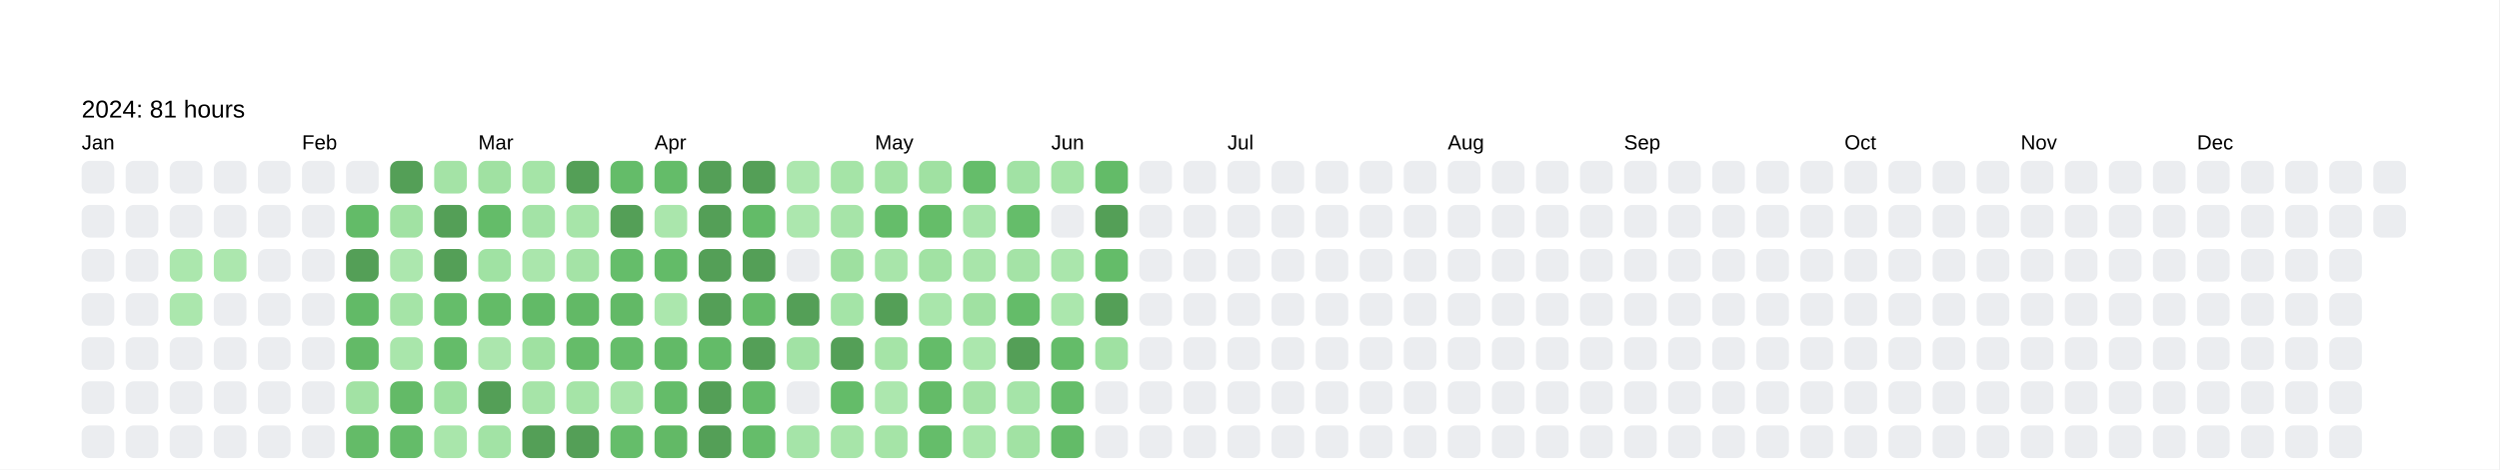
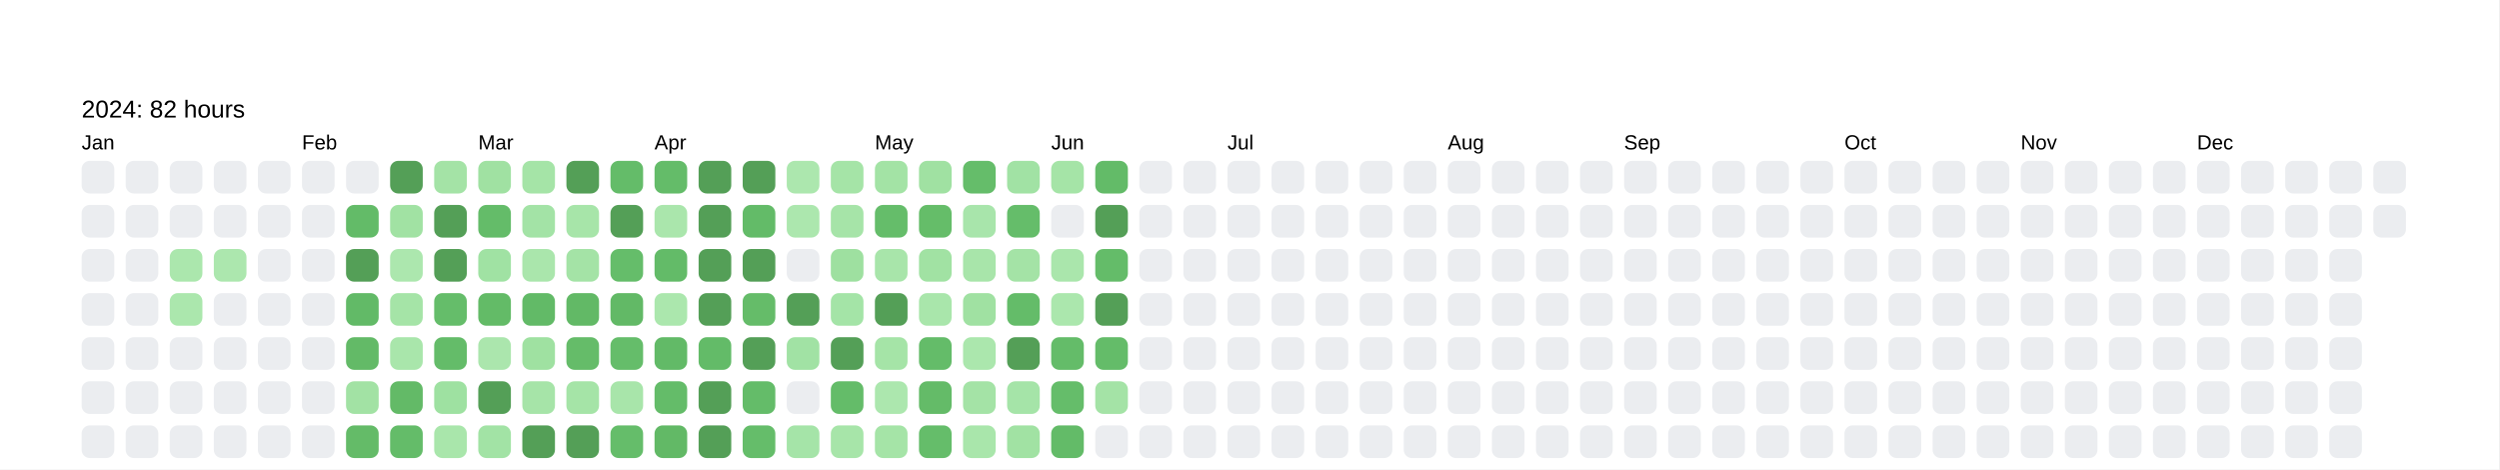
<svg xmlns="http://www.w3.org/2000/svg" baseProfile="full" height="57.5mm" version="1.1" viewBox="0,0,306.2,57.5" width="306.2mm">
  <defs />
  <rect fill="#FFFFFF" height="57.5" width="306.2" x="0" y="0" />
  <text fill="#000000" style="font-size:6px; font-family:Arial; font-weight:bold;" x="10" y="10" />
-   <text fill="#000000" style="font-size:3px; font-family:Arial;" x="10" y="14.4">2024: 81 hours</text>
+   <text fill="#000000" style="font-size:3px; font-family:Arial;" x="10" y="14.4">2024: 82 hours</text>
  <text fill="#000000" style="font-size:2.5px; font-family:Arial" x="10" y="18.3">Jan</text>
  <rect fill="#EBEDF0" height="4" rx="1" ry="1" width="4" x="10" y="19.7" />
  <rect fill="#EBEDF0" height="4" rx="1" ry="1" width="4" x="10" y="25.1" />
  <rect fill="#EBEDF0" height="4" rx="1" ry="1" width="4" x="10" y="30.5" />
  <rect fill="#EBEDF0" height="4" rx="1" ry="1" width="4" x="10" y="35.9" />
  <rect fill="#EBEDF0" height="4" rx="1" ry="1" width="4" x="10" y="41.3" />
  <rect fill="#EBEDF0" height="4" rx="1" ry="1" width="4" x="10" y="46.7" />
  <rect fill="#EBEDF0" height="4" rx="1" ry="1" width="4" x="10" y="52.1" />
  <rect fill="#EBEDF0" height="4" rx="1" ry="1" width="4" x="15.4" y="19.7" />
  <rect fill="#EBEDF0" height="4" rx="1" ry="1" width="4" x="15.4" y="25.1" />
  <rect fill="#EBEDF0" height="4" rx="1" ry="1" width="4" x="15.4" y="30.5" />
  <rect fill="#EBEDF0" height="4" rx="1" ry="1" width="4" x="15.4" y="35.9" />
  <rect fill="#EBEDF0" height="4" rx="1" ry="1" width="4" x="15.4" y="41.3" />
  <rect fill="#EBEDF0" height="4" rx="1" ry="1" width="4" x="15.4" y="46.7" />
  <rect fill="#EBEDF0" height="4" rx="1" ry="1" width="4" x="15.4" y="52.1" />
  <rect fill="#EBEDF0" height="4" rx="1" ry="1" width="4" x="20.8" y="19.7" />
  <rect fill="#EBEDF0" height="4" rx="1" ry="1" width="4" x="20.8" y="25.1" />
  <rect fill="#abe7ad" height="4" rx="1" ry="1" width="4" x="20.8" y="30.5" />
  <rect fill="#abe7ad" height="4" rx="1" ry="1" width="4" x="20.8" y="35.9" />
  <rect fill="#EBEDF0" height="4" rx="1" ry="1" width="4" x="20.8" y="41.3" />
  <rect fill="#EBEDF0" height="4" rx="1" ry="1" width="4" x="20.8" y="46.7" />
  <rect fill="#EBEDF0" height="4" rx="1" ry="1" width="4" x="20.8" y="52.1" />
  <rect fill="#EBEDF0" height="4" rx="1" ry="1" width="4" x="26.2" y="19.7" />
  <rect fill="#EBEDF0" height="4" rx="1" ry="1" width="4" x="26.2" y="25.1" />
  <rect fill="#ace7ae" height="4" rx="1" ry="1" width="4" x="26.2" y="30.5" />
  <rect fill="#EBEDF0" height="4" rx="1" ry="1" width="4" x="26.2" y="35.9" />
  <rect fill="#EBEDF0" height="4" rx="1" ry="1" width="4" x="26.2" y="41.3" />
  <rect fill="#EBEDF0" height="4" rx="1" ry="1" width="4" x="26.2" y="46.7" />
  <rect fill="#EBEDF0" height="4" rx="1" ry="1" width="4" x="26.2" y="52.1" />
  <rect fill="#EBEDF0" height="4" rx="1" ry="1" width="4" x="31.6" y="19.7" />
  <rect fill="#EBEDF0" height="4" rx="1" ry="1" width="4" x="31.6" y="25.1" />
  <rect fill="#EBEDF0" height="4" rx="1" ry="1" width="4" x="31.6" y="30.5" />
  <rect fill="#EBEDF0" height="4" rx="1" ry="1" width="4" x="31.6" y="35.9" />
  <rect fill="#EBEDF0" height="4" rx="1" ry="1" width="4" x="31.6" y="41.3" />
  <rect fill="#EBEDF0" height="4" rx="1" ry="1" width="4" x="31.6" y="46.7" />
  <rect fill="#EBEDF0" height="4" rx="1" ry="1" width="4" x="31.6" y="52.1" />
  <text fill="#000000" style="font-size:2.5px; font-family:Arial" x="37.0" y="18.3">Feb</text>
  <rect fill="#EBEDF0" height="4" rx="1" ry="1" width="4" x="37.0" y="19.7" />
  <rect fill="#EBEDF0" height="4" rx="1" ry="1" width="4" x="37.0" y="25.1" />
  <rect fill="#EBEDF0" height="4" rx="1" ry="1" width="4" x="37.0" y="30.5" />
  <rect fill="#EBEDF0" height="4" rx="1" ry="1" width="4" x="37.0" y="35.9" />
  <rect fill="#EBEDF0" height="4" rx="1" ry="1" width="4" x="37.0" y="41.3" />
  <rect fill="#EBEDF0" height="4" rx="1" ry="1" width="4" x="37.0" y="46.7" />
  <rect fill="#EBEDF0" height="4" rx="1" ry="1" width="4" x="37.0" y="52.1" />
  <rect fill="#EBEDF0" height="4" rx="1" ry="1" width="4" x="42.4" y="19.7" />
  <rect fill="#63bb68" height="4" rx="1" ry="1" width="4" x="42.4" y="25.1" />
  <rect fill="#549F57" height="4" rx="1" ry="1" width="4" x="42.4" y="30.5" />
  <rect fill="#62ba67" height="4" rx="1" ry="1" width="4" x="42.4" y="35.9" />
  <rect fill="#63ba67" height="4" rx="1" ry="1" width="4" x="42.4" y="41.3" />
  <rect fill="#a2e2a4" height="4" rx="1" ry="1" width="4" x="42.4" y="46.7" />
  <rect fill="#64bb68" height="4" rx="1" ry="1" width="4" x="42.4" y="52.1" />
  <rect fill="#549F57" height="4" rx="1" ry="1" width="4" x="47.8" y="19.7" />
  <rect fill="#a1e2a3" height="4" rx="1" ry="1" width="4" x="47.8" y="25.1" />
  <rect fill="#ace7ae" height="4" rx="1" ry="1" width="4" x="47.8" y="30.5" />
  <rect fill="#a5e4a7" height="4" rx="1" ry="1" width="4" x="47.8" y="35.9" />
  <rect fill="#a9e6ab" height="4" rx="1" ry="1" width="4" x="47.8" y="41.3" />
  <rect fill="#63ba67" height="4" rx="1" ry="1" width="4" x="47.8" y="46.7" />
  <rect fill="#64bc69" height="4" rx="1" ry="1" width="4" x="47.8" y="52.1" />
  <rect fill="#a4e3a6" height="4" rx="1" ry="1" width="4" x="53.2" y="19.7" />
  <rect fill="#549F57" height="4" rx="1" ry="1" width="4" x="53.2" y="25.1" />
  <rect fill="#549F57" height="4" rx="1" ry="1" width="4" x="53.2" y="30.5" />
  <rect fill="#65bd6a" height="4" rx="1" ry="1" width="4" x="53.2" y="35.9" />
  <rect fill="#64bc69" height="4" rx="1" ry="1" width="4" x="53.2" y="41.3" />
  <rect fill="#9ee1a1" height="4" rx="1" ry="1" width="4" x="53.2" y="46.7" />
  <rect fill="#a9e6ab" height="4" rx="1" ry="1" width="4" x="53.2" y="52.1" />
  <text fill="#000000" style="font-size:2.5px; font-family:Arial" x="58.6" y="18.3">Mar</text>
  <rect fill="#a0e1a2" height="4" rx="1" ry="1" width="4" x="58.6" y="19.7" />
  <rect fill="#64bc69" height="4" rx="1" ry="1" width="4" x="58.6" y="25.1" />
  <rect fill="#a0e2a3" height="4" rx="1" ry="1" width="4" x="58.6" y="30.5" />
  <rect fill="#63bb67" height="4" rx="1" ry="1" width="4" x="58.6" y="35.9" />
  <rect fill="#abe6ad" height="4" rx="1" ry="1" width="4" x="58.6" y="41.3" />
  <rect fill="#549F57" height="4" rx="1" ry="1" width="4" x="58.6" y="46.7" />
  <rect fill="#a2e3a5" height="4" rx="1" ry="1" width="4" x="58.6" y="52.1" />
  <rect fill="#a5e4a7" height="4" rx="1" ry="1" width="4" x="64" y="19.7" />
  <rect fill="#a3e3a6" height="4" rx="1" ry="1" width="4" x="64" y="25.1" />
  <rect fill="#aae6ac" height="4" rx="1" ry="1" width="4" x="64" y="30.5" />
  <rect fill="#62ba67" height="4" rx="1" ry="1" width="4" x="64" y="35.9" />
  <rect fill="#9fe1a1" height="4" rx="1" ry="1" width="4" x="64" y="41.3" />
  <rect fill="#a6e4a8" height="4" rx="1" ry="1" width="4" x="64" y="46.7" />
  <rect fill="#549F57" height="4" rx="1" ry="1" width="4" x="64" y="52.1" />
  <rect fill="#549F57" height="4" rx="1" ry="1" width="4" x="69.4" y="19.7" />
  <rect fill="#a7e5a9" height="4" rx="1" ry="1" width="4" x="69.4" y="25.1" />
  <rect fill="#a4e3a6" height="4" rx="1" ry="1" width="4" x="69.4" y="30.5" />
  <rect fill="#62b966" height="4" rx="1" ry="1" width="4" x="69.4" y="35.9" />
  <rect fill="#65bc69" height="4" rx="1" ry="1" width="4" x="69.4" y="41.3" />
  <rect fill="#a5e4a7" height="4" rx="1" ry="1" width="4" x="69.4" y="46.7" />
  <rect fill="#549F57" height="4" rx="1" ry="1" width="4" x="69.4" y="52.1" />
  <rect fill="#64bc69" height="4" rx="1" ry="1" width="4" x="74.8" y="19.7" />
  <rect fill="#549F57" height="4" rx="1" ry="1" width="4" x="74.8" y="25.1" />
  <rect fill="#65bd6a" height="4" rx="1" ry="1" width="4" x="74.8" y="30.5" />
  <rect fill="#62b966" height="4" rx="1" ry="1" width="4" x="74.8" y="35.9" />
  <rect fill="#65bd6a" height="4" rx="1" ry="1" width="4" x="74.8" y="41.3" />
  <rect fill="#a8e5aa" height="4" rx="1" ry="1" width="4" x="74.8" y="46.7" />
  <rect fill="#65bd6a" height="4" rx="1" ry="1" width="4" x="74.8" y="52.1" />
  <text fill="#000000" style="font-size:2.5px; font-family:Arial" x="80.2" y="18.3">Apr</text>
  <rect fill="#64bc69" height="4" rx="1" ry="1" width="4" x="80.2" y="19.7" />
  <rect fill="#aae6ac" height="4" rx="1" ry="1" width="4" x="80.2" y="25.1" />
  <rect fill="#63bb68" height="4" rx="1" ry="1" width="4" x="80.2" y="30.5" />
  <rect fill="#abe7ad" height="4" rx="1" ry="1" width="4" x="80.2" y="35.9" />
  <rect fill="#62ba67" height="4" rx="1" ry="1" width="4" x="80.2" y="41.3" />
  <rect fill="#64bc69" height="4" rx="1" ry="1" width="4" x="80.2" y="46.7" />
  <rect fill="#62b966" height="4" rx="1" ry="1" width="4" x="80.2" y="52.1" />
  <rect fill="#549F57" height="4" rx="1" ry="1" width="4" x="85.6" y="19.7" />
  <rect fill="#549F57" height="4" rx="1" ry="1" width="4" x="85.6" y="25.1" />
  <rect fill="#549F57" height="4" rx="1" ry="1" width="4" x="85.6" y="30.5" />
  <rect fill="#549F57" height="4" rx="1" ry="1" width="4" x="85.6" y="35.9" />
  <rect fill="#63bb68" height="4" rx="1" ry="1" width="4" x="85.6" y="41.3" />
  <rect fill="#549F57" height="4" rx="1" ry="1" width="4" x="85.6" y="46.7" />
  <rect fill="#549F57" height="4" rx="1" ry="1" width="4" x="85.6" y="52.1" />
  <rect fill="#549F57" height="4" rx="1" ry="1" width="4" x="91" y="19.7" />
  <rect fill="#63bb68" height="4" rx="1" ry="1" width="4" x="91" y="25.1" />
  <rect fill="#549F57" height="4" rx="1" ry="1" width="4" x="91" y="30.5" />
  <rect fill="#65bc69" height="4" rx="1" ry="1" width="4" x="91" y="35.9" />
  <rect fill="#549F57" height="4" rx="1" ry="1" width="4" x="91" y="41.3" />
  <rect fill="#64bc69" height="4" rx="1" ry="1" width="4" x="91" y="46.7" />
  <rect fill="#65bd6a" height="4" rx="1" ry="1" width="4" x="91" y="52.1" />
  <rect fill="#ace7ae" height="4" rx="1" ry="1" width="4" x="96.4" y="19.7" />
  <rect fill="#ace7ae" height="4" rx="1" ry="1" width="4" x="96.4" y="25.1" />
  <rect fill="#EBEDF0" height="4" rx="1" ry="1" width="4" x="96.4" y="30.5" />
  <rect fill="#549F57" height="4" rx="1" ry="1" width="4" x="96.4" y="35.9" />
  <rect fill="#a1e2a4" height="4" rx="1" ry="1" width="4" x="96.4" y="41.3" />
  <rect fill="#EBEDF0" height="4" rx="1" ry="1" width="4" x="96.4" y="46.7" />
  <rect fill="#a5e4a8" height="4" rx="1" ry="1" width="4" x="96.4" y="52.1" />
  <rect fill="#a5e4a7" height="4" rx="1" ry="1" width="4" x="101.8" y="19.7" />
  <rect fill="#a6e4a8" height="4" rx="1" ry="1" width="4" x="101.8" y="25.1" />
  <rect fill="#9ee0a0" height="4" rx="1" ry="1" width="4" x="101.8" y="30.5" />
  <rect fill="#a4e4a7" height="4" rx="1" ry="1" width="4" x="101.8" y="35.9" />
  <rect fill="#549F57" height="4" rx="1" ry="1" width="4" x="101.8" y="41.3" />
  <rect fill="#64bc69" height="4" rx="1" ry="1" width="4" x="101.8" y="46.7" />
  <rect fill="#a7e5a9" height="4" rx="1" ry="1" width="4" x="101.8" y="52.1" />
  <text fill="#000000" style="font-size:2.5px; font-family:Arial" x="107.2" y="18.3">May</text>
  <rect fill="#a3e3a5" height="4" rx="1" ry="1" width="4" x="107.2" y="19.7" />
  <rect fill="#65bd6a" height="4" rx="1" ry="1" width="4" x="107.2" y="25.1" />
  <rect fill="#a8e5aa" height="4" rx="1" ry="1" width="4" x="107.2" y="30.5" />
  <rect fill="#549F57" height="4" rx="1" ry="1" width="4" x="107.2" y="35.9" />
  <rect fill="#a5e4a7" height="4" rx="1" ry="1" width="4" x="107.2" y="41.3" />
  <rect fill="#ace7ae" height="4" rx="1" ry="1" width="4" x="107.2" y="46.7" />
  <rect fill="#a5e4a7" height="4" rx="1" ry="1" width="4" x="107.2" y="52.1" />
  <rect fill="#a0e1a2" height="4" rx="1" ry="1" width="4" x="112.6" y="19.7" />
  <rect fill="#65bd69" height="4" rx="1" ry="1" width="4" x="112.6" y="25.1" />
  <rect fill="#a1e2a3" height="4" rx="1" ry="1" width="4" x="112.6" y="30.5" />
  <rect fill="#a9e6ab" height="4" rx="1" ry="1" width="4" x="112.6" y="35.9" />
  <rect fill="#64bc69" height="4" rx="1" ry="1" width="4" x="112.6" y="41.3" />
  <rect fill="#64bb68" height="4" rx="1" ry="1" width="4" x="112.6" y="46.7" />
  <rect fill="#65bd6a" height="4" rx="1" ry="1" width="4" x="112.6" y="52.1" />
  <rect fill="#65bd6a" height="4" rx="1" ry="1" width="4" x="118" y="19.7" />
  <rect fill="#a8e5ab" height="4" rx="1" ry="1" width="4" x="118" y="25.1" />
  <rect fill="#a8e5aa" height="4" rx="1" ry="1" width="4" x="118" y="30.5" />
  <rect fill="#a0e1a2" height="4" rx="1" ry="1" width="4" x="118" y="35.9" />
  <rect fill="#abe7ad" height="4" rx="1" ry="1" width="4" x="118" y="41.3" />
  <rect fill="#a4e3a6" height="4" rx="1" ry="1" width="4" x="118" y="46.7" />
  <rect fill="#a9e6ab" height="4" rx="1" ry="1" width="4" x="118" y="52.1" />
  <rect fill="#a1e2a4" height="4" rx="1" ry="1" width="4" x="123.4" y="19.7" />
  <rect fill="#65bd6a" height="4" rx="1" ry="1" width="4" x="123.4" y="25.1" />
  <rect fill="#a4e3a6" height="4" rx="1" ry="1" width="4" x="123.4" y="30.5" />
  <rect fill="#64bc69" height="4" rx="1" ry="1" width="4" x="123.4" y="35.9" />
  <rect fill="#549F57" height="4" rx="1" ry="1" width="4" x="123.4" y="41.3" />
  <rect fill="#a5e4a8" height="4" rx="1" ry="1" width="4" x="123.4" y="46.7" />
  <rect fill="#a1e2a3" height="4" rx="1" ry="1" width="4" x="123.4" y="52.1" />
  <text fill="#000000" style="font-size:2.5px; font-family:Arial" x="128.8" y="18.3">Jun</text>
  <rect fill="#a5e4a7" height="4" rx="1" ry="1" width="4" x="128.8" y="19.7" />
  <rect fill="#EBEDF0" height="4" rx="1" ry="1" width="4" x="128.8" y="25.1" />
  <rect fill="#aae6ac" height="4" rx="1" ry="1" width="4" x="128.8" y="30.5" />
  <rect fill="#abe7ad" height="4" rx="1" ry="1" width="4" x="128.8" y="35.9" />
  <rect fill="#64bc69" height="4" rx="1" ry="1" width="4" x="128.8" y="41.3" />
  <rect fill="#65bd6a" height="4" rx="1" ry="1" width="4" x="128.8" y="46.7" />
  <rect fill="#63bb68" height="4" rx="1" ry="1" width="4" x="128.8" y="52.1" />
  <rect fill="#63bb68" height="4" rx="1" ry="1" width="4" x="134.2" y="19.7" />
  <rect fill="#549F57" height="4" rx="1" ry="1" width="4" x="134.2" y="25.1" />
  <rect fill="#64bc69" height="4" rx="1" ry="1" width="4" x="134.2" y="30.5" />
  <rect fill="#549F57" height="4" rx="1" ry="1" width="4" x="134.2" y="35.9" />
-   <rect fill="#9fe1a2" height="4" rx="1" ry="1" width="4" x="134.2" y="41.3" />
-   <rect fill="#EBEDF0" height="4" rx="1" ry="1" width="4" x="134.2" y="46.7" />
+   <rect fill="#64bc69" height="4" rx="1" ry="1" width="4" x="134.2" y="41.3" />
+   <rect fill="#a4e3a6" height="4" rx="1" ry="1" width="4" x="134.2" y="46.7" />
  <rect fill="#EBEDF0" height="4" rx="1" ry="1" width="4" x="134.2" y="52.1" />
  <rect fill="#EBEDF0" height="4" rx="1" ry="1" width="4" x="139.6" y="19.7" />
  <rect fill="#EBEDF0" height="4" rx="1" ry="1" width="4" x="139.6" y="25.1" />
  <rect fill="#EBEDF0" height="4" rx="1" ry="1" width="4" x="139.6" y="30.5" />
  <rect fill="#EBEDF0" height="4" rx="1" ry="1" width="4" x="139.6" y="35.9" />
  <rect fill="#EBEDF0" height="4" rx="1" ry="1" width="4" x="139.6" y="41.3" />
  <rect fill="#EBEDF0" height="4" rx="1" ry="1" width="4" x="139.6" y="46.7" />
  <rect fill="#EBEDF0" height="4" rx="1" ry="1" width="4" x="139.6" y="52.1" />
  <rect fill="#EBEDF0" height="4" rx="1" ry="1" width="4" x="145" y="19.7" />
  <rect fill="#EBEDF0" height="4" rx="1" ry="1" width="4" x="145" y="25.1" />
  <rect fill="#EBEDF0" height="4" rx="1" ry="1" width="4" x="145" y="30.5" />
  <rect fill="#EBEDF0" height="4" rx="1" ry="1" width="4" x="145" y="35.9" />
  <rect fill="#EBEDF0" height="4" rx="1" ry="1" width="4" x="145" y="41.3" />
  <rect fill="#EBEDF0" height="4" rx="1" ry="1" width="4" x="145" y="46.7" />
  <rect fill="#EBEDF0" height="4" rx="1" ry="1" width="4" x="145" y="52.1" />
  <text fill="#000000" style="font-size:2.5px; font-family:Arial" x="150.4" y="18.3">Jul</text>
  <rect fill="#EBEDF0" height="4" rx="1" ry="1" width="4" x="150.4" y="19.7" />
  <rect fill="#EBEDF0" height="4" rx="1" ry="1" width="4" x="150.4" y="25.1" />
  <rect fill="#EBEDF0" height="4" rx="1" ry="1" width="4" x="150.4" y="30.5" />
  <rect fill="#EBEDF0" height="4" rx="1" ry="1" width="4" x="150.4" y="35.9" />
  <rect fill="#EBEDF0" height="4" rx="1" ry="1" width="4" x="150.4" y="41.3" />
  <rect fill="#EBEDF0" height="4" rx="1" ry="1" width="4" x="150.4" y="46.7" />
  <rect fill="#EBEDF0" height="4" rx="1" ry="1" width="4" x="150.4" y="52.1" />
  <rect fill="#EBEDF0" height="4" rx="1" ry="1" width="4" x="155.8" y="19.7" />
  <rect fill="#EBEDF0" height="4" rx="1" ry="1" width="4" x="155.8" y="25.1" />
  <rect fill="#EBEDF0" height="4" rx="1" ry="1" width="4" x="155.8" y="30.5" />
  <rect fill="#EBEDF0" height="4" rx="1" ry="1" width="4" x="155.8" y="35.9" />
  <rect fill="#EBEDF0" height="4" rx="1" ry="1" width="4" x="155.8" y="41.3" />
  <rect fill="#EBEDF0" height="4" rx="1" ry="1" width="4" x="155.8" y="46.7" />
  <rect fill="#EBEDF0" height="4" rx="1" ry="1" width="4" x="155.8" y="52.1" />
  <rect fill="#EBEDF0" height="4" rx="1" ry="1" width="4" x="161.2" y="19.7" />
  <rect fill="#EBEDF0" height="4" rx="1" ry="1" width="4" x="161.2" y="25.1" />
  <rect fill="#EBEDF0" height="4" rx="1" ry="1" width="4" x="161.2" y="30.5" />
  <rect fill="#EBEDF0" height="4" rx="1" ry="1" width="4" x="161.2" y="35.9" />
  <rect fill="#EBEDF0" height="4" rx="1" ry="1" width="4" x="161.2" y="41.3" />
  <rect fill="#EBEDF0" height="4" rx="1" ry="1" width="4" x="161.2" y="46.7" />
  <rect fill="#EBEDF0" height="4" rx="1" ry="1" width="4" x="161.2" y="52.1" />
  <rect fill="#EBEDF0" height="4" rx="1" ry="1" width="4" x="166.6" y="19.7" />
  <rect fill="#EBEDF0" height="4" rx="1" ry="1" width="4" x="166.6" y="25.1" />
  <rect fill="#EBEDF0" height="4" rx="1" ry="1" width="4" x="166.6" y="30.5" />
  <rect fill="#EBEDF0" height="4" rx="1" ry="1" width="4" x="166.6" y="35.9" />
  <rect fill="#EBEDF0" height="4" rx="1" ry="1" width="4" x="166.6" y="41.3" />
  <rect fill="#EBEDF0" height="4" rx="1" ry="1" width="4" x="166.6" y="46.7" />
  <rect fill="#EBEDF0" height="4" rx="1" ry="1" width="4" x="166.6" y="52.1" />
  <rect fill="#EBEDF0" height="4" rx="1" ry="1" width="4" x="172" y="19.7" />
  <rect fill="#EBEDF0" height="4" rx="1" ry="1" width="4" x="172" y="25.1" />
  <rect fill="#EBEDF0" height="4" rx="1" ry="1" width="4" x="172" y="30.5" />
  <rect fill="#EBEDF0" height="4" rx="1" ry="1" width="4" x="172" y="35.9" />
  <rect fill="#EBEDF0" height="4" rx="1" ry="1" width="4" x="172" y="41.3" />
  <rect fill="#EBEDF0" height="4" rx="1" ry="1" width="4" x="172" y="46.7" />
  <rect fill="#EBEDF0" height="4" rx="1" ry="1" width="4" x="172" y="52.1" />
  <text fill="#000000" style="font-size:2.5px; font-family:Arial" x="177.4" y="18.3">Aug</text>
  <rect fill="#EBEDF0" height="4" rx="1" ry="1" width="4" x="177.4" y="19.7" />
  <rect fill="#EBEDF0" height="4" rx="1" ry="1" width="4" x="177.4" y="25.1" />
  <rect fill="#EBEDF0" height="4" rx="1" ry="1" width="4" x="177.4" y="30.5" />
  <rect fill="#EBEDF0" height="4" rx="1" ry="1" width="4" x="177.4" y="35.9" />
  <rect fill="#EBEDF0" height="4" rx="1" ry="1" width="4" x="177.4" y="41.3" />
  <rect fill="#EBEDF0" height="4" rx="1" ry="1" width="4" x="177.4" y="46.7" />
  <rect fill="#EBEDF0" height="4" rx="1" ry="1" width="4" x="177.4" y="52.1" />
  <rect fill="#EBEDF0" height="4" rx="1" ry="1" width="4" x="182.8" y="19.7" />
  <rect fill="#EBEDF0" height="4" rx="1" ry="1" width="4" x="182.8" y="25.1" />
  <rect fill="#EBEDF0" height="4" rx="1" ry="1" width="4" x="182.8" y="30.5" />
  <rect fill="#EBEDF0" height="4" rx="1" ry="1" width="4" x="182.8" y="35.9" />
  <rect fill="#EBEDF0" height="4" rx="1" ry="1" width="4" x="182.8" y="41.3" />
  <rect fill="#EBEDF0" height="4" rx="1" ry="1" width="4" x="182.8" y="46.7" />
  <rect fill="#EBEDF0" height="4" rx="1" ry="1" width="4" x="182.8" y="52.1" />
  <rect fill="#EBEDF0" height="4" rx="1" ry="1" width="4" x="188.2" y="19.7" />
  <rect fill="#EBEDF0" height="4" rx="1" ry="1" width="4" x="188.2" y="25.1" />
  <rect fill="#EBEDF0" height="4" rx="1" ry="1" width="4" x="188.2" y="30.5" />
  <rect fill="#EBEDF0" height="4" rx="1" ry="1" width="4" x="188.2" y="35.9" />
  <rect fill="#EBEDF0" height="4" rx="1" ry="1" width="4" x="188.2" y="41.3" />
  <rect fill="#EBEDF0" height="4" rx="1" ry="1" width="4" x="188.2" y="46.7" />
  <rect fill="#EBEDF0" height="4" rx="1" ry="1" width="4" x="188.2" y="52.1" />
  <rect fill="#EBEDF0" height="4" rx="1" ry="1" width="4" x="193.6" y="19.7" />
  <rect fill="#EBEDF0" height="4" rx="1" ry="1" width="4" x="193.6" y="25.1" />
  <rect fill="#EBEDF0" height="4" rx="1" ry="1" width="4" x="193.6" y="30.5" />
  <rect fill="#EBEDF0" height="4" rx="1" ry="1" width="4" x="193.6" y="35.9" />
  <rect fill="#EBEDF0" height="4" rx="1" ry="1" width="4" x="193.6" y="41.3" />
  <rect fill="#EBEDF0" height="4" rx="1" ry="1" width="4" x="193.6" y="46.7" />
  <rect fill="#EBEDF0" height="4" rx="1" ry="1" width="4" x="193.6" y="52.1" />
  <text fill="#000000" style="font-size:2.5px; font-family:Arial" x="199" y="18.3">Sep</text>
  <rect fill="#EBEDF0" height="4" rx="1" ry="1" width="4" x="199" y="19.7" />
  <rect fill="#EBEDF0" height="4" rx="1" ry="1" width="4" x="199" y="25.1" />
  <rect fill="#EBEDF0" height="4" rx="1" ry="1" width="4" x="199" y="30.5" />
  <rect fill="#EBEDF0" height="4" rx="1" ry="1" width="4" x="199" y="35.9" />
  <rect fill="#EBEDF0" height="4" rx="1" ry="1" width="4" x="199" y="41.3" />
  <rect fill="#EBEDF0" height="4" rx="1" ry="1" width="4" x="199" y="46.7" />
  <rect fill="#EBEDF0" height="4" rx="1" ry="1" width="4" x="199" y="52.1" />
  <rect fill="#EBEDF0" height="4" rx="1" ry="1" width="4" x="204.4" y="19.7" />
  <rect fill="#EBEDF0" height="4" rx="1" ry="1" width="4" x="204.4" y="25.1" />
  <rect fill="#EBEDF0" height="4" rx="1" ry="1" width="4" x="204.4" y="30.5" />
  <rect fill="#EBEDF0" height="4" rx="1" ry="1" width="4" x="204.4" y="35.9" />
  <rect fill="#EBEDF0" height="4" rx="1" ry="1" width="4" x="204.4" y="41.3" />
  <rect fill="#EBEDF0" height="4" rx="1" ry="1" width="4" x="204.4" y="46.7" />
  <rect fill="#EBEDF0" height="4" rx="1" ry="1" width="4" x="204.4" y="52.1" />
  <rect fill="#EBEDF0" height="4" rx="1" ry="1" width="4" x="209.8" y="19.7" />
  <rect fill="#EBEDF0" height="4" rx="1" ry="1" width="4" x="209.8" y="25.1" />
  <rect fill="#EBEDF0" height="4" rx="1" ry="1" width="4" x="209.8" y="30.5" />
  <rect fill="#EBEDF0" height="4" rx="1" ry="1" width="4" x="209.8" y="35.9" />
  <rect fill="#EBEDF0" height="4" rx="1" ry="1" width="4" x="209.8" y="41.3" />
  <rect fill="#EBEDF0" height="4" rx="1" ry="1" width="4" x="209.8" y="46.7" />
  <rect fill="#EBEDF0" height="4" rx="1" ry="1" width="4" x="209.8" y="52.1" />
  <rect fill="#EBEDF0" height="4" rx="1" ry="1" width="4" x="215.2" y="19.7" />
  <rect fill="#EBEDF0" height="4" rx="1" ry="1" width="4" x="215.2" y="25.1" />
  <rect fill="#EBEDF0" height="4" rx="1" ry="1" width="4" x="215.2" y="30.5" />
  <rect fill="#EBEDF0" height="4" rx="1" ry="1" width="4" x="215.2" y="35.9" />
  <rect fill="#EBEDF0" height="4" rx="1" ry="1" width="4" x="215.2" y="41.3" />
  <rect fill="#EBEDF0" height="4" rx="1" ry="1" width="4" x="215.2" y="46.7" />
  <rect fill="#EBEDF0" height="4" rx="1" ry="1" width="4" x="215.2" y="52.1" />
  <rect fill="#EBEDF0" height="4" rx="1" ry="1" width="4" x="220.6" y="19.7" />
  <rect fill="#EBEDF0" height="4" rx="1" ry="1" width="4" x="220.6" y="25.1" />
  <rect fill="#EBEDF0" height="4" rx="1" ry="1" width="4" x="220.6" y="30.5" />
  <rect fill="#EBEDF0" height="4" rx="1" ry="1" width="4" x="220.6" y="35.9" />
  <rect fill="#EBEDF0" height="4" rx="1" ry="1" width="4" x="220.6" y="41.3" />
  <rect fill="#EBEDF0" height="4" rx="1" ry="1" width="4" x="220.6" y="46.7" />
  <rect fill="#EBEDF0" height="4" rx="1" ry="1" width="4" x="220.6" y="52.1" />
  <text fill="#000000" style="font-size:2.5px; font-family:Arial" x="226" y="18.3">Oct</text>
  <rect fill="#EBEDF0" height="4" rx="1" ry="1" width="4" x="226" y="19.7" />
  <rect fill="#EBEDF0" height="4" rx="1" ry="1" width="4" x="226" y="25.1" />
  <rect fill="#EBEDF0" height="4" rx="1" ry="1" width="4" x="226" y="30.5" />
  <rect fill="#EBEDF0" height="4" rx="1" ry="1" width="4" x="226" y="35.9" />
  <rect fill="#EBEDF0" height="4" rx="1" ry="1" width="4" x="226" y="41.3" />
  <rect fill="#EBEDF0" height="4" rx="1" ry="1" width="4" x="226" y="46.7" />
  <rect fill="#EBEDF0" height="4" rx="1" ry="1" width="4" x="226" y="52.1" />
  <rect fill="#EBEDF0" height="4" rx="1" ry="1" width="4" x="231.4" y="19.7" />
  <rect fill="#EBEDF0" height="4" rx="1" ry="1" width="4" x="231.4" y="25.1" />
  <rect fill="#EBEDF0" height="4" rx="1" ry="1" width="4" x="231.4" y="30.5" />
  <rect fill="#EBEDF0" height="4" rx="1" ry="1" width="4" x="231.4" y="35.9" />
  <rect fill="#EBEDF0" height="4" rx="1" ry="1" width="4" x="231.4" y="41.3" />
  <rect fill="#EBEDF0" height="4" rx="1" ry="1" width="4" x="231.4" y="46.7" />
  <rect fill="#EBEDF0" height="4" rx="1" ry="1" width="4" x="231.4" y="52.1" />
  <rect fill="#EBEDF0" height="4" rx="1" ry="1" width="4" x="236.8" y="19.7" />
  <rect fill="#EBEDF0" height="4" rx="1" ry="1" width="4" x="236.8" y="25.1" />
  <rect fill="#EBEDF0" height="4" rx="1" ry="1" width="4" x="236.8" y="30.5" />
  <rect fill="#EBEDF0" height="4" rx="1" ry="1" width="4" x="236.8" y="35.9" />
  <rect fill="#EBEDF0" height="4" rx="1" ry="1" width="4" x="236.8" y="41.3" />
  <rect fill="#EBEDF0" height="4" rx="1" ry="1" width="4" x="236.8" y="46.7" />
  <rect fill="#EBEDF0" height="4" rx="1" ry="1" width="4" x="236.8" y="52.1" />
  <rect fill="#EBEDF0" height="4" rx="1" ry="1" width="4" x="242.2" y="19.7" />
  <rect fill="#EBEDF0" height="4" rx="1" ry="1" width="4" x="242.2" y="25.1" />
  <rect fill="#EBEDF0" height="4" rx="1" ry="1" width="4" x="242.2" y="30.5" />
  <rect fill="#EBEDF0" height="4" rx="1" ry="1" width="4" x="242.2" y="35.9" />
  <rect fill="#EBEDF0" height="4" rx="1" ry="1" width="4" x="242.2" y="41.3" />
  <rect fill="#EBEDF0" height="4" rx="1" ry="1" width="4" x="242.2" y="46.7" />
  <rect fill="#EBEDF0" height="4" rx="1" ry="1" width="4" x="242.2" y="52.1" />
  <text fill="#000000" style="font-size:2.5px; font-family:Arial" x="247.6" y="18.3">Nov</text>
  <rect fill="#EBEDF0" height="4" rx="1" ry="1" width="4" x="247.6" y="19.7" />
  <rect fill="#EBEDF0" height="4" rx="1" ry="1" width="4" x="247.6" y="25.1" />
  <rect fill="#EBEDF0" height="4" rx="1" ry="1" width="4" x="247.6" y="30.5" />
  <rect fill="#EBEDF0" height="4" rx="1" ry="1" width="4" x="247.6" y="35.9" />
  <rect fill="#EBEDF0" height="4" rx="1" ry="1" width="4" x="247.6" y="41.3" />
  <rect fill="#EBEDF0" height="4" rx="1" ry="1" width="4" x="247.6" y="46.7" />
  <rect fill="#EBEDF0" height="4" rx="1" ry="1" width="4" x="247.6" y="52.1" />
  <rect fill="#EBEDF0" height="4" rx="1" ry="1" width="4" x="253" y="19.7" />
  <rect fill="#EBEDF0" height="4" rx="1" ry="1" width="4" x="253" y="25.1" />
  <rect fill="#EBEDF0" height="4" rx="1" ry="1" width="4" x="253" y="30.5" />
  <rect fill="#EBEDF0" height="4" rx="1" ry="1" width="4" x="253" y="35.9" />
  <rect fill="#EBEDF0" height="4" rx="1" ry="1" width="4" x="253" y="41.3" />
  <rect fill="#EBEDF0" height="4" rx="1" ry="1" width="4" x="253" y="46.7" />
  <rect fill="#EBEDF0" height="4" rx="1" ry="1" width="4" x="253" y="52.1" />
  <rect fill="#EBEDF0" height="4" rx="1" ry="1" width="4" x="258.4" y="19.7" />
  <rect fill="#EBEDF0" height="4" rx="1" ry="1" width="4" x="258.4" y="25.1" />
  <rect fill="#EBEDF0" height="4" rx="1" ry="1" width="4" x="258.4" y="30.5" />
  <rect fill="#EBEDF0" height="4" rx="1" ry="1" width="4" x="258.4" y="35.9" />
  <rect fill="#EBEDF0" height="4" rx="1" ry="1" width="4" x="258.4" y="41.3" />
  <rect fill="#EBEDF0" height="4" rx="1" ry="1" width="4" x="258.4" y="46.7" />
  <rect fill="#EBEDF0" height="4" rx="1" ry="1" width="4" x="258.4" y="52.1" />
  <rect fill="#EBEDF0" height="4" rx="1" ry="1" width="4" x="263.8" y="19.7" />
  <rect fill="#EBEDF0" height="4" rx="1" ry="1" width="4" x="263.8" y="25.1" />
  <rect fill="#EBEDF0" height="4" rx="1" ry="1" width="4" x="263.8" y="30.5" />
  <rect fill="#EBEDF0" height="4" rx="1" ry="1" width="4" x="263.8" y="35.9" />
  <rect fill="#EBEDF0" height="4" rx="1" ry="1" width="4" x="263.8" y="41.3" />
  <rect fill="#EBEDF0" height="4" rx="1" ry="1" width="4" x="263.8" y="46.7" />
  <rect fill="#EBEDF0" height="4" rx="1" ry="1" width="4" x="263.8" y="52.1" />
  <text fill="#000000" style="font-size:2.5px; font-family:Arial" x="269.2" y="18.3">Dec</text>
  <rect fill="#EBEDF0" height="4" rx="1" ry="1" width="4" x="269.2" y="19.7" />
  <rect fill="#EBEDF0" height="4" rx="1" ry="1" width="4" x="269.2" y="25.1" />
  <rect fill="#EBEDF0" height="4" rx="1" ry="1" width="4" x="269.2" y="30.5" />
  <rect fill="#EBEDF0" height="4" rx="1" ry="1" width="4" x="269.2" y="35.9" />
  <rect fill="#EBEDF0" height="4" rx="1" ry="1" width="4" x="269.2" y="41.3" />
  <rect fill="#EBEDF0" height="4" rx="1" ry="1" width="4" x="269.2" y="46.7" />
  <rect fill="#EBEDF0" height="4" rx="1" ry="1" width="4" x="269.2" y="52.1" />
  <rect fill="#EBEDF0" height="4" rx="1" ry="1" width="4" x="274.6" y="19.7" />
  <rect fill="#EBEDF0" height="4" rx="1" ry="1" width="4" x="274.6" y="25.1" />
  <rect fill="#EBEDF0" height="4" rx="1" ry="1" width="4" x="274.6" y="30.5" />
  <rect fill="#EBEDF0" height="4" rx="1" ry="1" width="4" x="274.6" y="35.9" />
  <rect fill="#EBEDF0" height="4" rx="1" ry="1" width="4" x="274.6" y="41.3" />
  <rect fill="#EBEDF0" height="4" rx="1" ry="1" width="4" x="274.6" y="46.7" />
  <rect fill="#EBEDF0" height="4" rx="1" ry="1" width="4" x="274.6" y="52.1" />
  <rect fill="#EBEDF0" height="4" rx="1" ry="1" width="4" x="280" y="19.7" />
  <rect fill="#EBEDF0" height="4" rx="1" ry="1" width="4" x="280" y="25.1" />
  <rect fill="#EBEDF0" height="4" rx="1" ry="1" width="4" x="280" y="30.5" />
  <rect fill="#EBEDF0" height="4" rx="1" ry="1" width="4" x="280" y="35.9" />
  <rect fill="#EBEDF0" height="4" rx="1" ry="1" width="4" x="280" y="41.3" />
  <rect fill="#EBEDF0" height="4" rx="1" ry="1" width="4" x="280" y="46.7" />
  <rect fill="#EBEDF0" height="4" rx="1" ry="1" width="4" x="280" y="52.1" />
  <rect fill="#EBEDF0" height="4" rx="1" ry="1" width="4" x="285.4" y="19.7" />
  <rect fill="#EBEDF0" height="4" rx="1" ry="1" width="4" x="285.4" y="25.1" />
  <rect fill="#EBEDF0" height="4" rx="1" ry="1" width="4" x="285.4" y="30.5" />
  <rect fill="#EBEDF0" height="4" rx="1" ry="1" width="4" x="285.4" y="35.9" />
  <rect fill="#EBEDF0" height="4" rx="1" ry="1" width="4" x="285.4" y="41.3" />
  <rect fill="#EBEDF0" height="4" rx="1" ry="1" width="4" x="285.4" y="46.7" />
  <rect fill="#EBEDF0" height="4" rx="1" ry="1" width="4" x="285.4" y="52.1" />
  <rect fill="#EBEDF0" height="4" rx="1" ry="1" width="4" x="290.8" y="19.7" />
  <rect fill="#EBEDF0" height="4" rx="1" ry="1" width="4" x="290.8" y="25.1" />
</svg>
